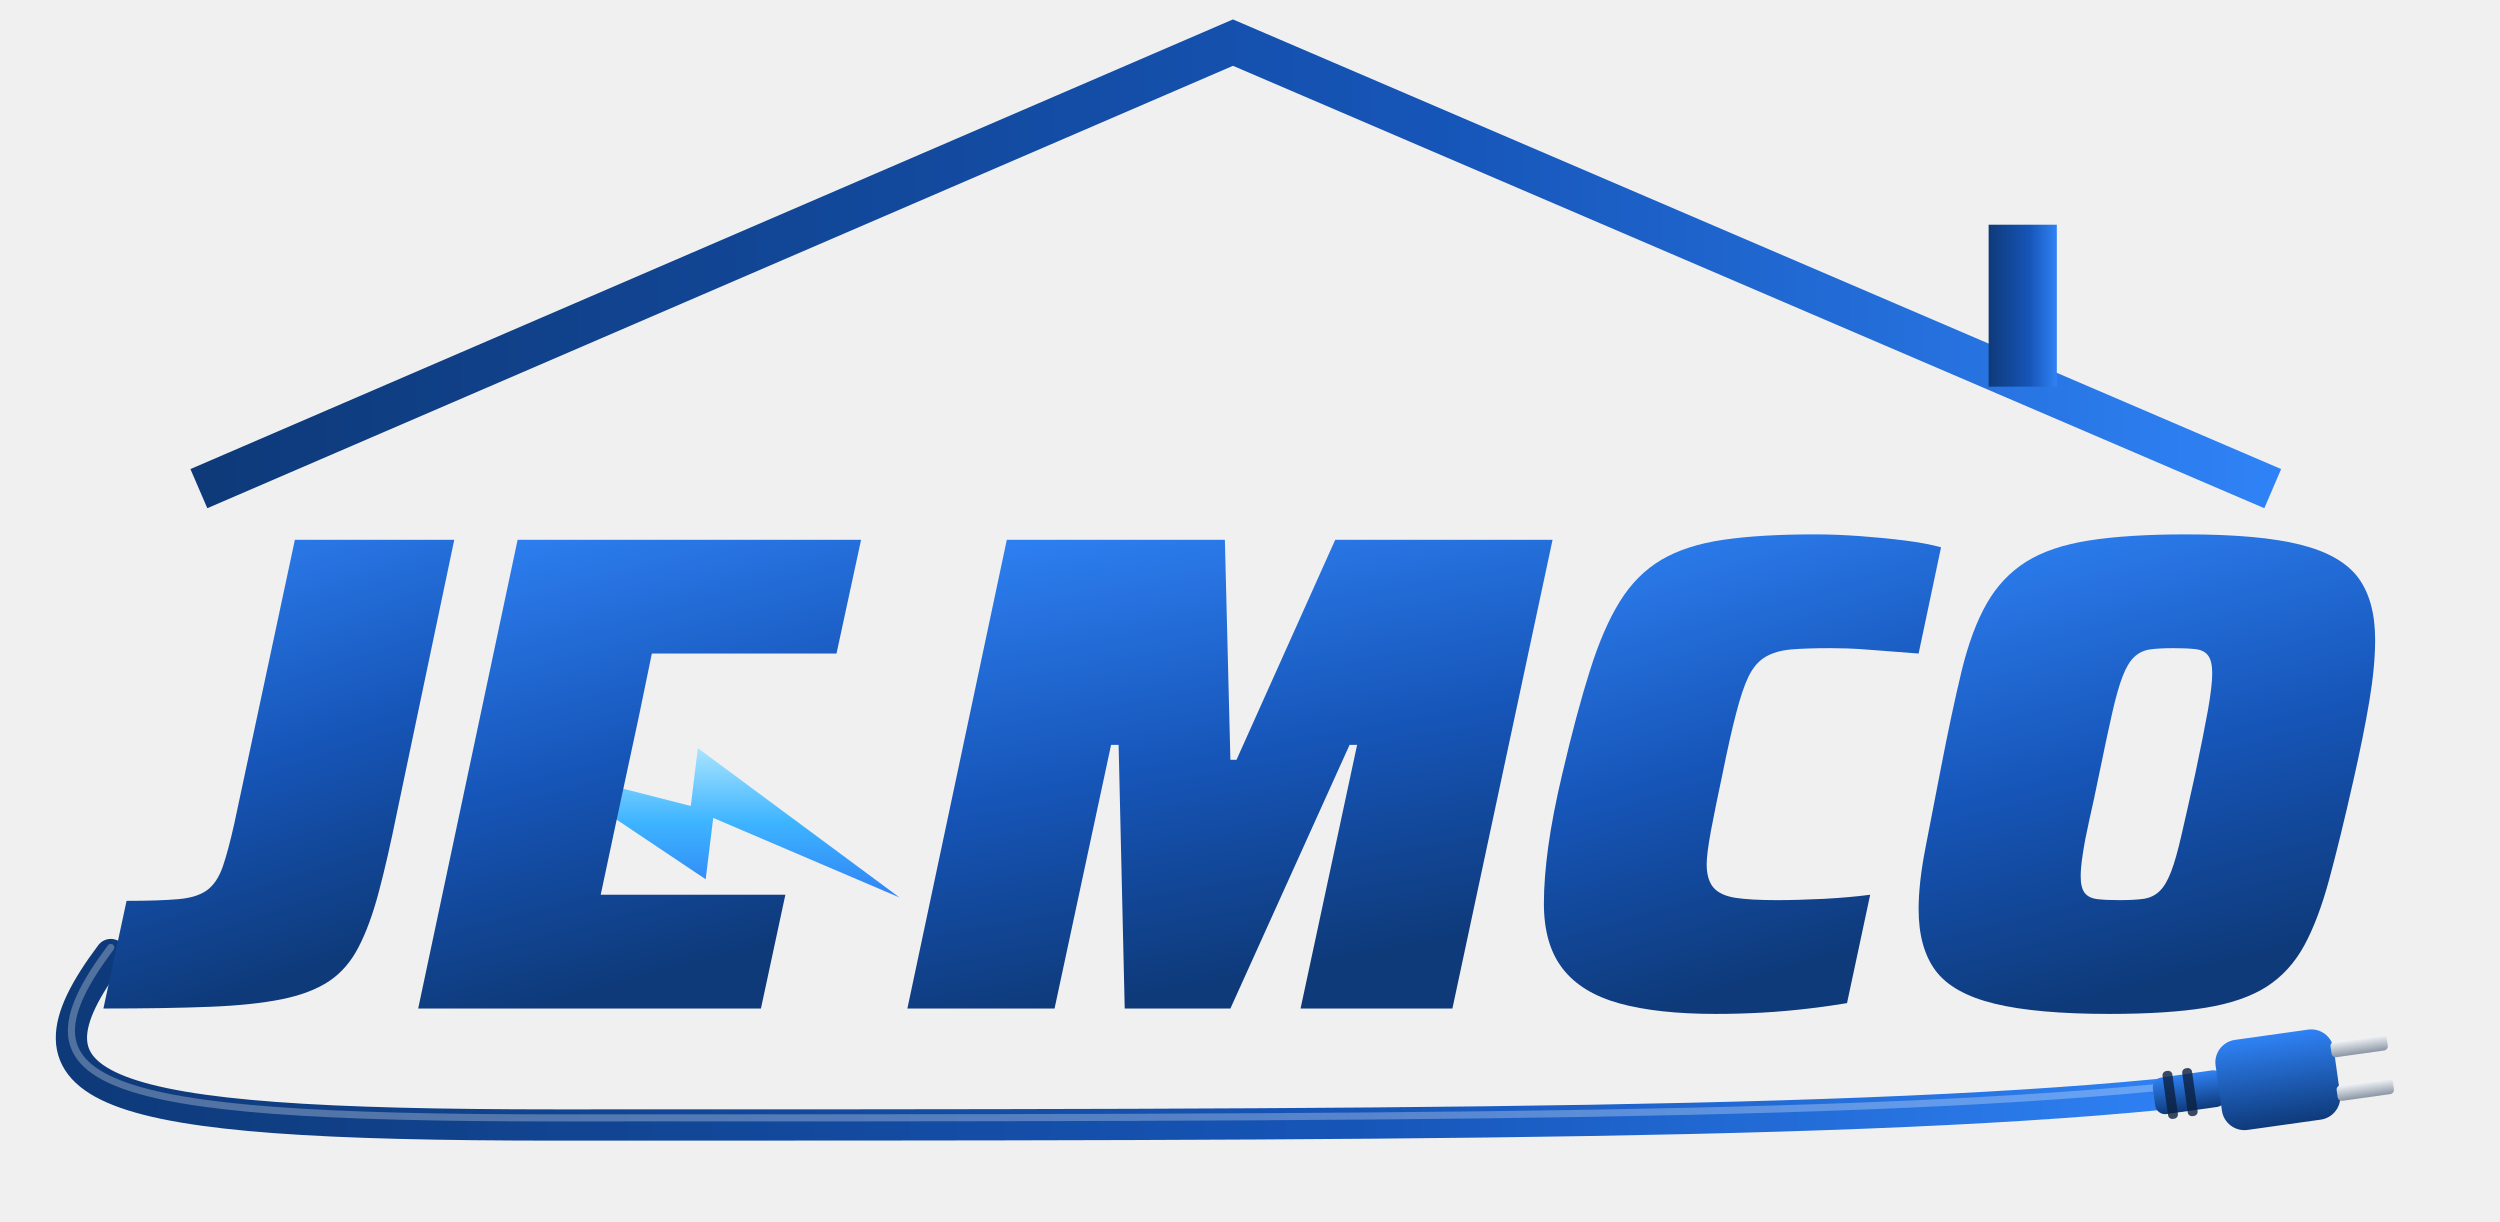
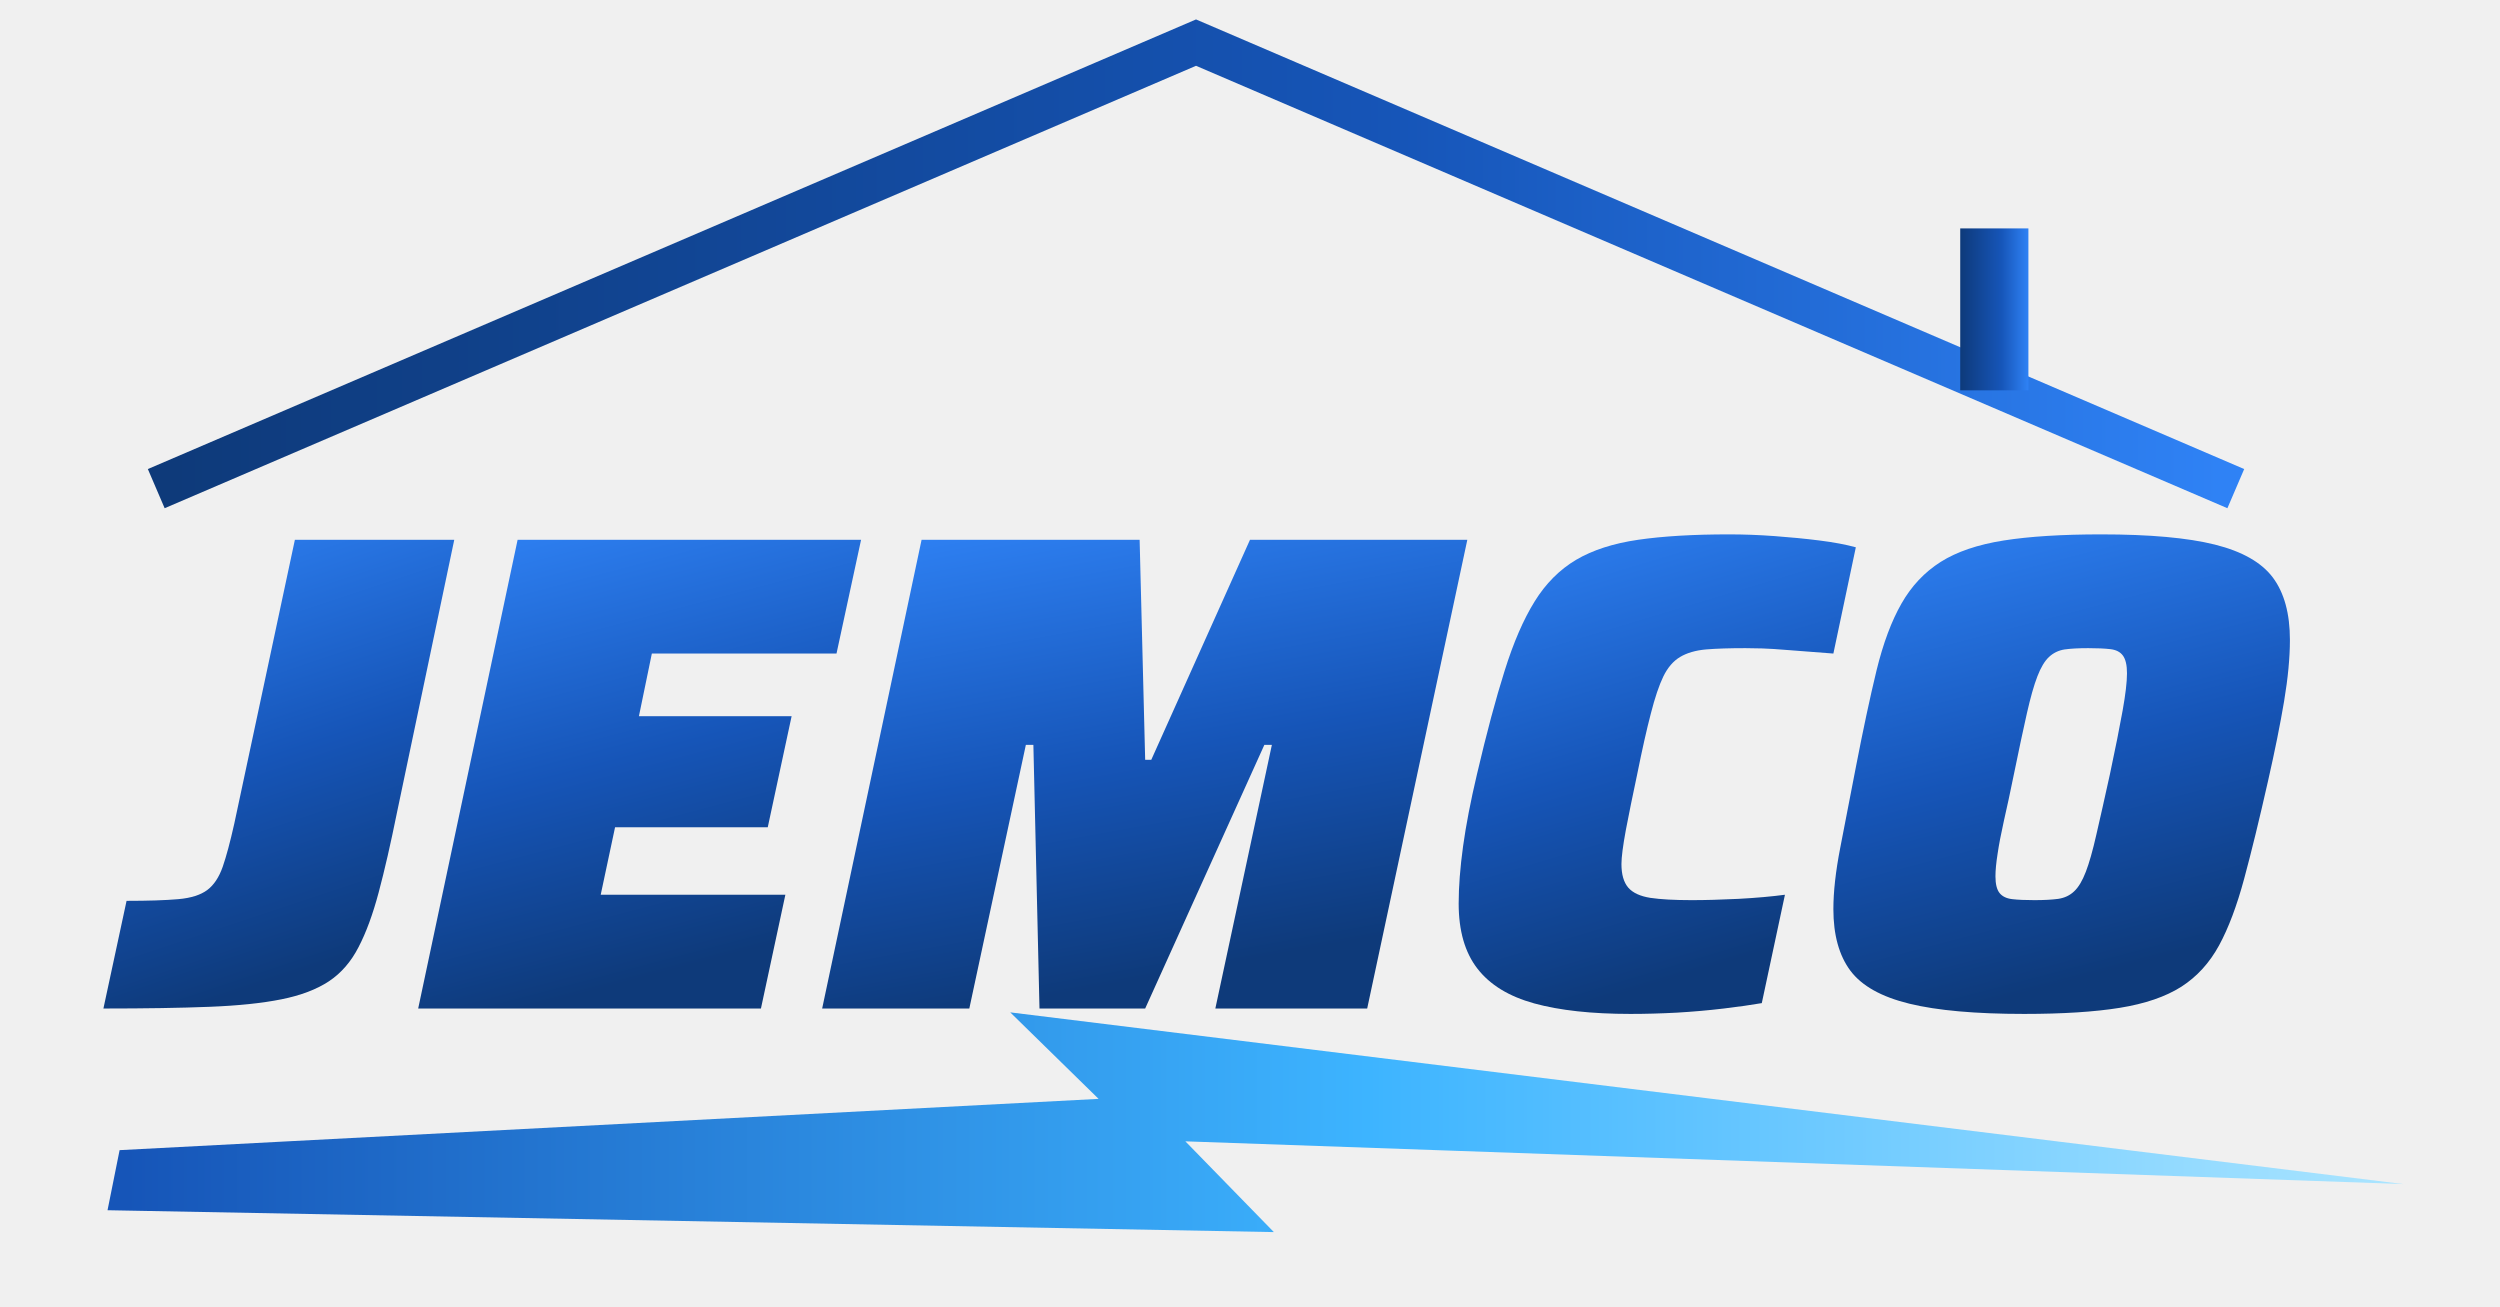
- <svg xmlns="http://www.w3.org/2000/svg" viewBox="0 0 1760 860" width="1760" height="860" role="img" aria-labelledby="t">
+ <svg xmlns="http://www.w3.org/2000/svg" viewBox="0 0 1760 920" width="1760" height="920" role="img" aria-labelledby="t">
  <defs>
    <linearGradient id="gLetter" x1="0" y1="0" x2="0.25" y2="1">
      <stop offset="0" stop-color="#2F82F5" />
      <stop offset="0.55" stop-color="#1655B8" />
      <stop offset="1" stop-color="#0E3A7A" />
    </linearGradient>
-     <linearGradient id="gBolt" x1="0" y1="0" x2="0" y2="1">
+     <linearGradient id="gBolt" x1="0" y1="0" x2="1" y2="0">
+       <stop offset="0" stop-color="#1655B8" />
+       <stop offset="0.55" stop-color="#3DB4FF" />
+       <stop offset="1" stop-color="#A9E4FF" />
+     </linearGradient>
+     <linearGradient id="gBoltV" x1="0" y1="0" x2="0" y2="1">
      <stop offset="0" stop-color="#A9E4FF" />
      <stop offset="0.5" stop-color="#3DB4FF" />
      <stop offset="1" stop-color="#2F82F5" />
    </linearGradient>
-     <linearGradient id="gCord" x1="0" y1="0" x2="1" y2="0">
+     <linearGradient id="gRoof" x1="0" y1="0" x2="1" y2="0">
      <stop offset="0" stop-color="#0E3A7A" />
      <stop offset="0.6" stop-color="#1655B8" />
      <stop offset="1" stop-color="#2F82F5" />
    </linearGradient>
-     <linearGradient id="gPlug" x1="0" y1="0" x2="0" y2="1">
-       <stop offset="0" stop-color="#2F82F5" />
-       <stop offset="1" stop-color="#0E3A7A" />
-     </linearGradient>
-     <linearGradient id="gBlade" x1="0" y1="0" x2="0" y2="1">
-       <stop offset="0" stop-color="#F2F5F8" />
-       <stop offset="1" stop-color="#8B96A5" />
-     </linearGradient>
  </defs>
  <g transform="translate(0 320)">
    <g id="mark">
-       <path d="M 140 24 L 868 -290 L 1600 24" fill="none" stroke="url(#gCord)" stroke-width="30" stroke-linejoin="miter" stroke-linecap="butt" />
-       <rect x="1400" y="-161.8" width="48" height="114" fill="url(#gCord)" />
-       <path d="M 78 352 C 6 448, 62 472, 392 472 C 992 472, 1342 472, 1562 446" fill="none" stroke="url(#gCord)" stroke-width="22" stroke-linecap="round" />
-       <path d="M 78 352 C 6 448, 62 472, 392 472 C 992 472, 1342 472, 1562 446" fill="none" stroke="#FFFFFF" stroke-width="5" stroke-linecap="round" opacity="0.28" transform="translate(0 -5)" />
-       <g transform="translate(1562 446) rotate(-8)">
-         <rect x="-46" y="-13" width="50" height="26" rx="7" fill="url(#gPlug)" />
-         <rect x="-38" y="-17" width="7" height="34" rx="3" fill="#0B1F3F" opacity="0.8" />
-         <rect x="-24" y="-17" width="7" height="34" rx="3" fill="#0B1F3F" opacity="0.8" />
-         <rect x="0" y="-32" width="84" height="64" rx="16" fill="url(#gPlug)" />
-         <rect x="82" y="-21" width="40" height="11" rx="3" fill="url(#gBlade)" />
-         <rect x="82" y="10" width="40" height="11" rx="3" fill="url(#gBlade)" />
-       </g>
-       <path transform="translate(296.8 390)" d="M 82 -170 L 200 -91 L 205.3 -134.2 L 336.4 -78.2 L 194.5 -183.3 L 189.5 -142.6 Z" fill="url(#gBolt)" />
+       <path d="M 110 24 L 842 -290 L 1574 24" fill="none" stroke="url(#gRoof)" stroke-width="30" stroke-linejoin="miter" stroke-linecap="butt" />
+       <rect x="1380" y="-159.2" width="48" height="114" fill="url(#gRoof)" />
+       <path transform="translate(76 540)" d="M 8.2 -50.3 L 697.4 -86.4 L 635.2 -147.3 L 1616.1 -26.4 L 758.5 -56.5 L 820.8 7.4 L -0.3 -8 Z" fill="url(#gBolt)" />
      <path transform="translate(92 390)" d="M-19.2 0 -2.9 -75.8Q20.1 -75.8 33.6 -77Q47 -78.2 54 -83.5Q60.9 -88.7 64.8 -99.8Q68.6 -110.8 72.9 -130L115.6 -330H227.8L187.5 -138.1Q180.8 -105 174.6 -81.8Q168.4 -58.5 160.4 -43.2Q152.5 -27.8 139.6 -19.2Q126.6 -10.6 106.2 -6.5Q85.9 -2.4 55.4 -1.2Q24.9 0 -19.2 0Z" fill="url(#gLetter)" />
-       <path transform="translate(296.8 390)" d="M -2.4 0 L 67.6 -330 L 309.4 -330 L 292.1 -249.9 L 162.1 -249.9 L 153 -205.8 L 136.2 -127.6 L 126.1 -80.1 L 256.1 -80.1 L 238.9 0 Z" fill="url(#gLetter)" />
-       <path transform="translate(641.2 390)" d="M-2.4 0 67.6 -330H221.1L225 -175.1H229.3L298.8 -330H451.8L381.3 0H274.4L314.2 -185.6H308.9L225 0H150.6L146.3 -185.6H141L101.2 0Z" fill="url(#gLetter)" />
-       <path transform="translate(1072.5 390)" d="M135.3 3.8Q94.5 3.8 67.6 -3.6Q40.8 -11 27.6 -28.1Q14.4 -45.1 14.4 -73.9Q14.4 -91.6 17.5 -114.2Q20.6 -136.7 27.3 -165Q37.4 -208.2 46.8 -237.9Q56.1 -267.6 67.9 -286.6Q79.6 -305.5 97.1 -315.9Q114.6 -326.2 140.8 -330Q166.9 -333.8 204.8 -333.8Q220.2 -333.8 236.7 -332.6Q253.3 -331.4 268.4 -329.5Q283.5 -327.6 294 -324.7L278.2 -249.9Q259 -251.3 247 -252.3Q235 -253.3 228.1 -253.5Q221.1 -253.7 216.3 -253.7Q199.5 -253.7 188.5 -252.8Q177.5 -251.8 170.3 -247.5Q163.1 -243.2 158.5 -233.8Q154 -224.5 149.7 -207.7Q145.3 -190.9 140.1 -165Q135.3 -142.5 132.1 -125.7Q129 -108.9 129 -101.7Q129 -90.7 133.8 -85.1Q138.6 -79.6 149.4 -77.9Q160.2 -76.3 178.4 -76.3Q192.8 -76.3 211.3 -77.2Q229.8 -78.2 244.1 -80.1L227.8 -3.8Q216.8 -1.9 201 0Q185.1 1.9 168.1 2.9Q151.1 3.8 135.3 3.8Z" fill="url(#gLetter)" />
-       <path transform="translate(1336.3 390)" d="M148.7 3.8Q97.4 3.8 67.9 -3.4Q38.4 -10.6 26.4 -26.6Q14.4 -42.7 14.4 -70Q14.4 -88.3 19.2 -113Q24 -137.7 30.2 -169.8Q37.9 -209.6 44.8 -238.1Q51.8 -266.7 62.4 -285.2Q72.9 -303.6 89.9 -314.4Q107 -325.2 134.3 -329.5Q161.6 -333.8 202.9 -333.8Q254.2 -333.8 283 -326.6Q311.8 -319.4 323.8 -303.4Q335.8 -287.3 335.8 -259.5Q335.8 -240.8 331.7 -216.3Q327.6 -191.9 320.4 -160.2Q311.3 -119.9 303.6 -91.4Q295.9 -62.8 285.9 -44.4Q275.8 -25.9 259.3 -15.3Q242.7 -4.8 216.1 -0.5Q189.5 3.8 148.7 3.8ZM155.9 -76.3Q166 -76.3 172.7 -77.2Q179.4 -78.2 183.9 -82.5Q188.5 -86.8 192.1 -96.2Q195.7 -105.5 199.5 -122.3Q203.4 -139.1 209.1 -165Q214.9 -192.3 218 -209.6Q221.1 -226.9 221.1 -236Q221.1 -244.6 218.2 -248.5Q215.4 -252.3 209.4 -253Q203.4 -253.7 193.8 -253.7Q183.7 -253.7 177.2 -252.8Q170.8 -251.8 166.2 -247.5Q161.6 -243.2 158 -233.8Q154.4 -224.5 150.6 -207.7Q146.8 -190.9 141.5 -165Q137.7 -146.3 134.5 -132.4Q131.4 -118.5 130 -108.9Q128.5 -99.3 128.5 -93.1Q128.5 -84.9 131.4 -81.3Q134.3 -77.7 140.3 -77Q146.3 -76.3 155.9 -76.3Z" fill="url(#gLetter)" />
+       <path transform="translate(296.8 390)" d="M-2.4 0 67.6 -330H309.4L292.1 -249.9H162.1L153 -205.8H260.5L243.7 -127.6H136.2L126.1 -80.1H256.1L238.9 0Z" fill="url(#gLetter)" />
+       <path transform="translate(581.2 390)" d="M-2.4 0 67.6 -330H221.1L225 -175.1H229.3L298.8 -330H451.8L381.3 0H274.4L314.2 -185.6H308.9L225 0H150.6L146.3 -185.6H141L101.2 0Z" fill="url(#gLetter)" />
+       <path transform="translate(1012.5 390)" d="M135.3 3.8Q94.5 3.8 67.6 -3.6Q40.8 -11 27.6 -28.1Q14.4 -45.1 14.4 -73.9Q14.4 -91.6 17.5 -114.2Q20.6 -136.7 27.3 -165Q37.4 -208.2 46.8 -237.9Q56.1 -267.6 67.9 -286.6Q79.6 -305.5 97.1 -315.9Q114.6 -326.2 140.8 -330Q166.9 -333.8 204.8 -333.8Q220.2 -333.8 236.7 -332.6Q253.3 -331.4 268.4 -329.5Q283.5 -327.6 294 -324.7L278.2 -249.9Q259 -251.3 247 -252.3Q235 -253.3 228.1 -253.5Q221.1 -253.7 216.3 -253.7Q199.5 -253.7 188.5 -252.8Q177.5 -251.8 170.3 -247.5Q163.1 -243.2 158.5 -233.8Q154 -224.5 149.7 -207.7Q145.3 -190.9 140.1 -165Q135.3 -142.5 132.1 -125.7Q129 -108.9 129 -101.7Q129 -90.7 133.8 -85.1Q138.6 -79.6 149.4 -77.9Q160.2 -76.3 178.4 -76.3Q192.8 -76.3 211.3 -77.2Q229.8 -78.2 244.1 -80.1L227.8 -3.8Q216.8 -1.9 201 0Q185.1 1.9 168.1 2.9Q151.1 3.8 135.3 3.8Z" fill="url(#gLetter)" />
+       <path transform="translate(1276.3 390)" d="M148.7 3.8Q97.4 3.8 67.9 -3.4Q38.4 -10.6 26.4 -26.6Q14.4 -42.7 14.4 -70Q14.4 -88.3 19.2 -113Q24 -137.7 30.2 -169.8Q37.9 -209.6 44.8 -238.1Q51.8 -266.7 62.4 -285.2Q72.9 -303.6 89.9 -314.4Q107 -325.2 134.3 -329.5Q161.6 -333.8 202.9 -333.8Q254.2 -333.8 283 -326.6Q311.8 -319.4 323.8 -303.4Q335.8 -287.3 335.8 -259.5Q335.8 -240.8 331.7 -216.3Q327.6 -191.9 320.4 -160.2Q311.3 -119.9 303.6 -91.4Q295.9 -62.8 285.9 -44.4Q275.8 -25.9 259.3 -15.3Q242.7 -4.8 216.1 -0.5Q189.5 3.8 148.7 3.8ZM155.9 -76.3Q166 -76.3 172.7 -77.2Q179.4 -78.2 183.9 -82.5Q188.5 -86.8 192.1 -96.2Q195.7 -105.5 199.5 -122.3Q203.4 -139.1 209.1 -165Q214.9 -192.3 218 -209.6Q221.1 -226.9 221.1 -236Q221.1 -244.6 218.2 -248.5Q215.4 -252.3 209.4 -253Q203.4 -253.7 193.8 -253.7Q183.7 -253.7 177.2 -252.8Q170.8 -251.8 166.2 -247.5Q161.6 -243.2 158 -233.8Q154.4 -224.5 150.6 -207.7Q146.8 -190.9 141.5 -165Q137.7 -146.3 134.5 -132.4Q131.4 -118.5 130 -108.9Q128.5 -99.3 128.5 -93.1Q128.5 -84.9 131.4 -81.3Q134.3 -77.7 140.3 -77Q146.3 -76.3 155.9 -76.3Z" fill="url(#gLetter)" />
    </g>
  </g>
</svg>
